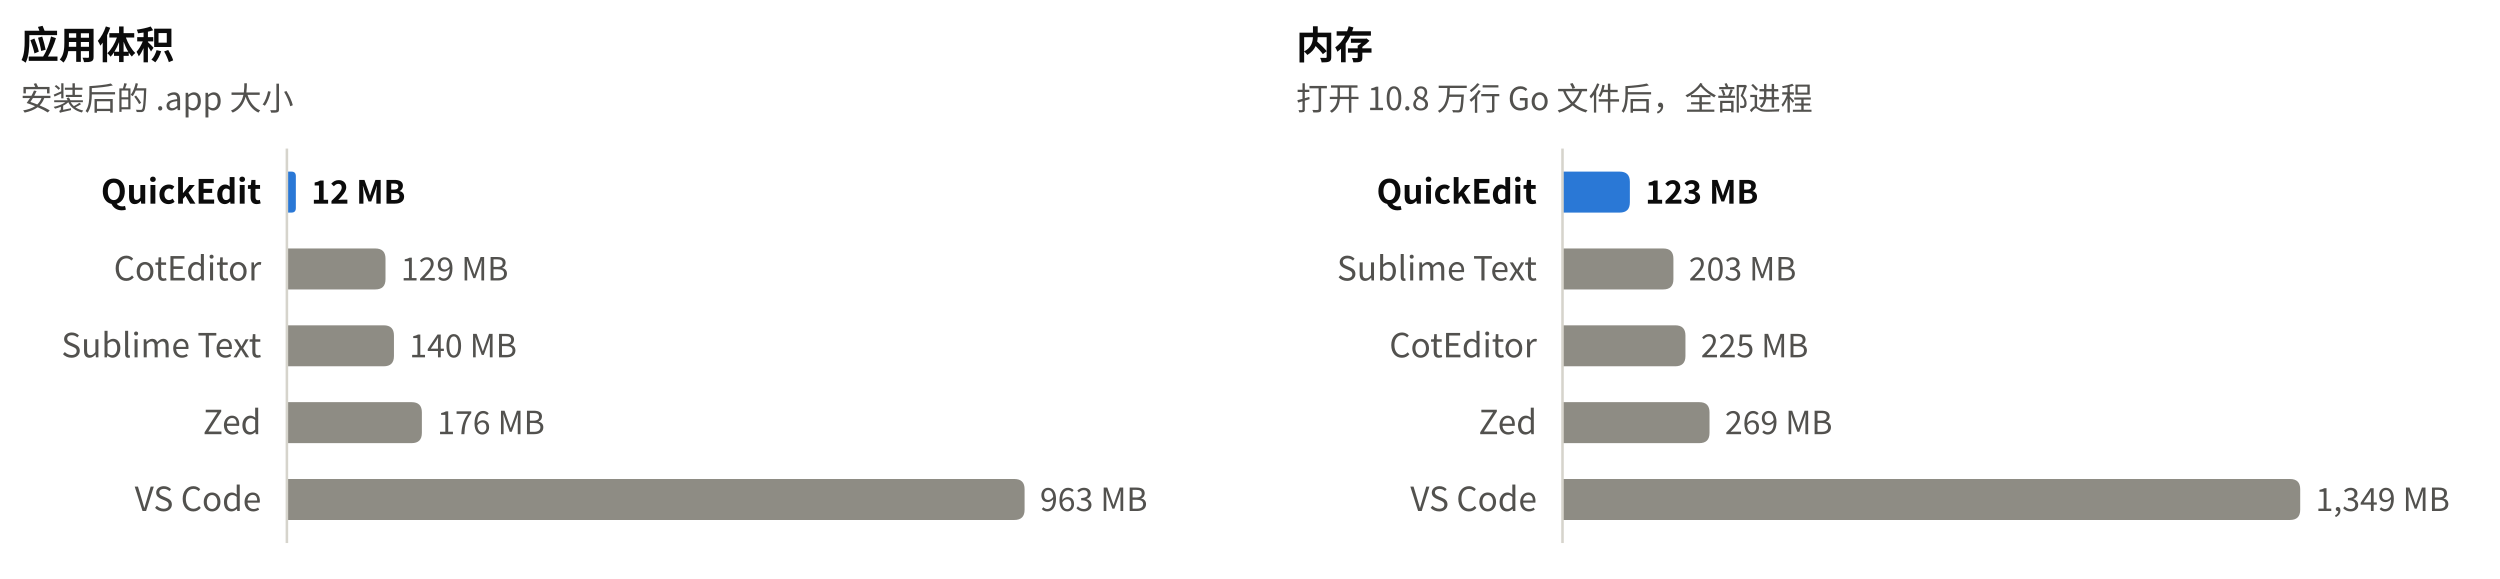
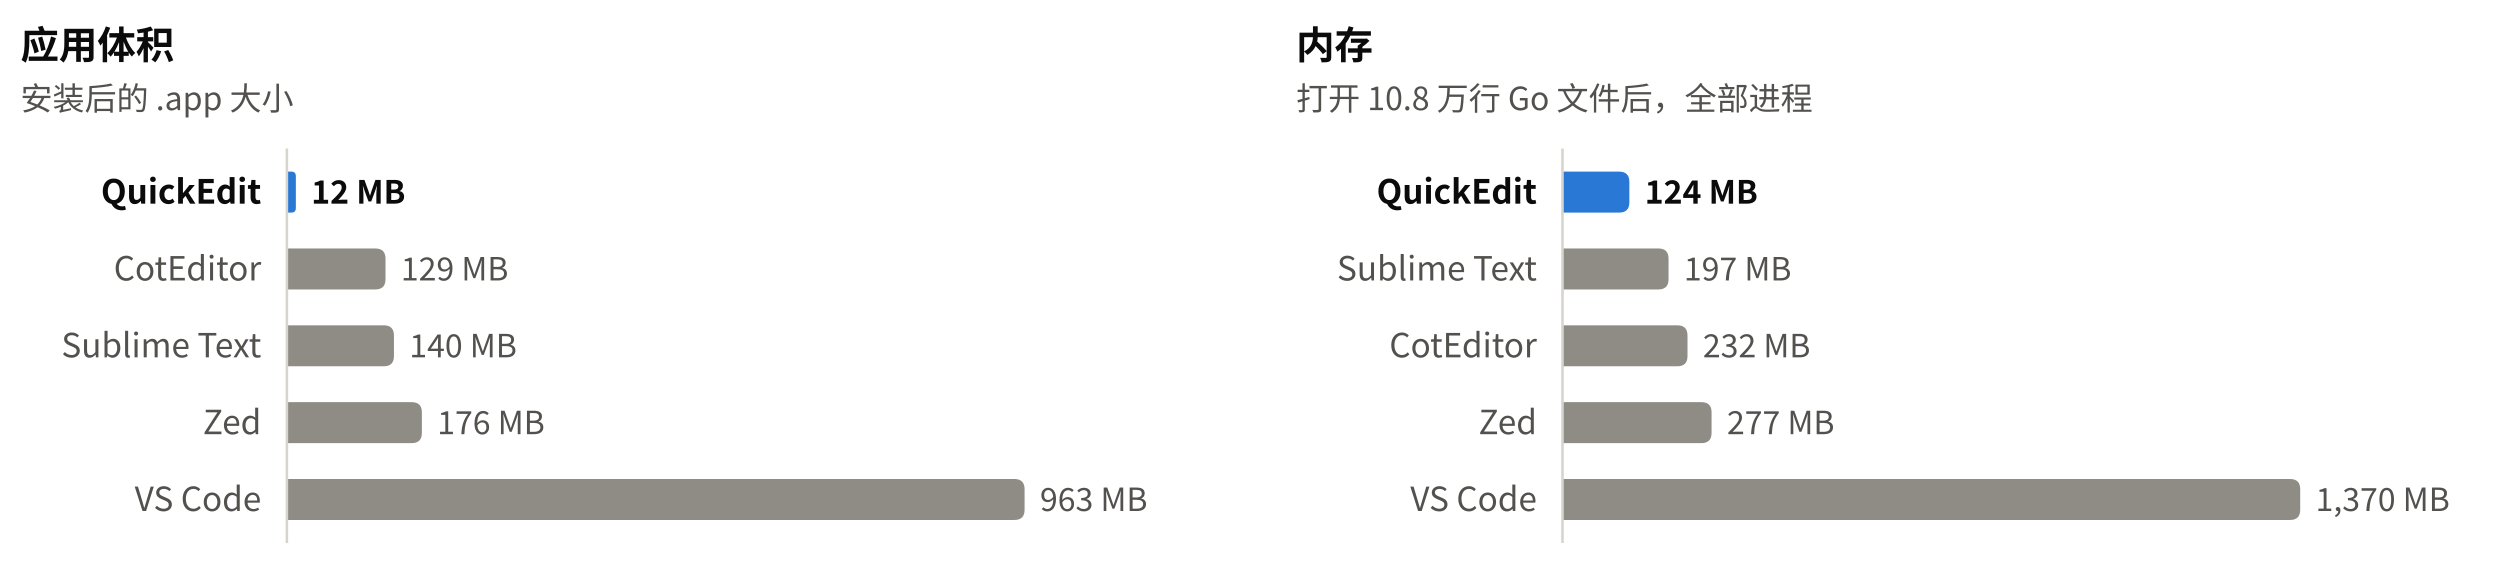
<svg xmlns="http://www.w3.org/2000/svg" width="976" height="226" viewBox="-8 -8 976 226" role="img" aria-label="各编辑器的应用体积和内存" font-family="-apple-system, BlinkMacSystemFont, &quot;Segoe UI&quot;, &quot;PingFang SC&quot;, &quot;Hiragino Sans GB&quot;, &quot;Noto Sans CJK SC&quot;, &quot;Microsoft YaHei&quot;, sans-serif">
  <text x="0.0" y="15.0" font-size="15" font-weight="600" fill="#0b0b0b" text-anchor="start" style="">应用体积</text>
  <text x="0.0" y="35.0" font-size="12.5" font-weight="400" fill="#52514e" text-anchor="start" style="">安装后的 .app 大小</text>
  <text x="94.0" y="71.5" font-size="13" font-weight="600" fill="#0b0b0b" text-anchor="end" style="">QuickEdit</text>
  <path d="M104.0,59.0 H105.8 Q107.5,59.0 107.5,60.8 V73.2 Q107.5,75.0 105.8,75.0 H104.0 Z" fill="#2a78d6" />
  <text x="113.5" y="71.5" font-size="12.5" font-weight="600" fill="#0b0b0b" text-anchor="start" style="font-variant-numeric: tabular-nums;">12 MB</text>
  <text x="94.0" y="101.5" font-size="13" font-weight="400" fill="#52514e" text-anchor="end" style="">CotEditor</text>
  <path d="M104.0,89.0 H138.5 Q142.5,89.0 142.5,93.0 V101.0 Q142.5,105.0 138.5,105.0 H104.0 Z" fill="#8e8c84" />
  <text x="148.5" y="101.5" font-size="12.5" font-weight="400" fill="#52514e" text-anchor="start" style="font-variant-numeric: tabular-nums;">129 MB</text>
  <text x="94.0" y="131.5" font-size="13" font-weight="400" fill="#52514e" text-anchor="end" style="">Sublime Text</text>
  <path d="M104.0,119.0 H141.8 Q145.8,119.0 145.8,123.0 V131.0 Q145.8,135.0 141.8,135.0 H104.0 Z" fill="#8e8c84" />
  <text x="151.8" y="131.5" font-size="12.5" font-weight="400" fill="#52514e" text-anchor="start" style="font-variant-numeric: tabular-nums;">140 MB</text>
  <text x="94.0" y="161.5" font-size="13" font-weight="400" fill="#52514e" text-anchor="end" style="">Zed</text>
  <path d="M104.0,149.0 H152.7 Q156.7,149.0 156.7,153.0 V161.0 Q156.7,165.0 152.7,165.0 H104.0 Z" fill="#8e8c84" />
  <text x="162.7" y="161.5" font-size="12.5" font-weight="400" fill="#52514e" text-anchor="start" style="font-variant-numeric: tabular-nums;">176 MB</text>
  <text x="94.0" y="191.5" font-size="13" font-weight="400" fill="#52514e" text-anchor="end" style="">VS Code</text>
  <path d="M104.0,179.0 H388.0 Q392.0,179.0 392.0,183.0 V191.0 Q392.0,195.0 388.0,195.0 H104.0 Z" fill="#8e8c84" />
  <text x="398.0" y="191.5" font-size="12.5" font-weight="400" fill="#52514e" text-anchor="start" style="font-variant-numeric: tabular-nums;">963 MB</text>
  <line x1="104" y1="50" x2="104" y2="204" stroke="#d6d4cc" stroke-width="1" />
  <text x="498.0" y="15.0" font-size="15" font-weight="600" fill="#0b0b0b" text-anchor="start" style="">内存</text>
  <text x="498.0" y="35.0" font-size="12.5" font-weight="400" fill="#52514e" text-anchor="start" style="">打开 10.8 万行 Go 文件后，全部进程</text>
  <text x="592.0" y="71.5" font-size="13" font-weight="600" fill="#0b0b0b" text-anchor="end" style="">QuickEdit</text>
-   <path d="M602.0,59.0 H624.3 Q628.3,59.0 628.3,63.0 V71.0 Q628.3,75.0 624.3,75.0 H602.0 Z" fill="#2a78d6" />
-   <text x="634.3" y="71.5" font-size="12.5" font-weight="600" fill="#0b0b0b" text-anchor="start" style="font-variant-numeric: tabular-nums;">123 MB</text>
+   <path d="M602.0,59.0 H624.1 Q628.1,59.0 628.1,63.0 V71.0 Q628.1,75.0 624.1,75.0 H602.0 Z" fill="#2a78d6" />
+   <text x="634.1" y="71.5" font-size="12.5" font-weight="600" fill="#0b0b0b" text-anchor="start" style="font-variant-numeric: tabular-nums;">124 MB</text>
  <text x="592.0" y="101.5" font-size="13" font-weight="400" fill="#52514e" text-anchor="end" style="">Sublime Text</text>
-   <path d="M602.0,89.0 H641.3 Q645.3,89.0 645.3,93.0 V101.0 Q645.3,105.0 641.3,105.0 H602.0 Z" fill="#8e8c84" />
-   <text x="651.3" y="101.5" font-size="12.5" font-weight="400" fill="#52514e" text-anchor="start" style="font-variant-numeric: tabular-nums;">203 MB</text>
+   <path d="M602.0,89.0 H639.4 Q643.4,89.0 643.4,93.0 V101.0 Q643.4,105.0 639.4,105.0 H602.0 Z" fill="#8e8c84" />
+   <text x="649.4" y="101.5" font-size="12.5" font-weight="400" fill="#52514e" text-anchor="start" style="font-variant-numeric: tabular-nums;">197 MB</text>
  <text x="592.0" y="131.5" font-size="13" font-weight="400" fill="#52514e" text-anchor="end" style="">CotEditor</text>
-   <path d="M602.0,119.0 H646.0 Q650.0,119.0 650.0,123.0 V131.0 Q650.0,135.0 646.0,135.0 H602.0 Z" fill="#8e8c84" />
-   <text x="656.0" y="131.5" font-size="12.5" font-weight="400" fill="#52514e" text-anchor="start" style="font-variant-numeric: tabular-nums;">225 MB</text>
+   <path d="M602.0,119.0 H646.8 Q650.8,119.0 650.8,123.0 V131.0 Q650.8,135.0 646.8,135.0 H602.0 Z" fill="#8e8c84" />
+   <text x="656.8" y="131.5" font-size="12.5" font-weight="400" fill="#52514e" text-anchor="start" style="font-variant-numeric: tabular-nums;">232 MB</text>
  <text x="592.0" y="161.5" font-size="13" font-weight="400" fill="#52514e" text-anchor="end" style="">Zed</text>
-   <path d="M602.0,149.0 H655.4 Q659.4,149.0 659.4,153.0 V161.0 Q659.4,165.0 655.4,165.0 H602.0 Z" fill="#8e8c84" />
-   <text x="665.4" y="161.5" font-size="12.5" font-weight="400" fill="#52514e" text-anchor="start" style="font-variant-numeric: tabular-nums;">269 MB</text>
+   <path d="M602.0,149.0 H656.2 Q660.2,149.0 660.2,153.0 V161.0 Q660.2,165.0 656.2,165.0 H602.0 Z" fill="#8e8c84" />
+   <text x="666.2" y="161.5" font-size="12.5" font-weight="400" fill="#52514e" text-anchor="start" style="font-variant-numeric: tabular-nums;">277 MB</text>
  <text x="592.0" y="191.5" font-size="13" font-weight="400" fill="#52514e" text-anchor="end" style="">VS Code</text>
  <path d="M602.0,179.0 H886.0 Q890.0,179.0 890.0,183.0 V191.0 Q890.0,195.0 886.0,195.0 H602.0 Z" fill="#8e8c84" />
-   <text x="896.0" y="191.5" font-size="12.5" font-weight="400" fill="#52514e" text-anchor="start" style="font-variant-numeric: tabular-nums;">1,349 MB</text>
+   <text x="896.0" y="191.5" font-size="12.5" font-weight="400" fill="#52514e" text-anchor="start" style="font-variant-numeric: tabular-nums;">1,370 MB</text>
  <line x1="602.0" y1="50" x2="602.0" y2="204" stroke="#d6d4cc" stroke-width="1" />
</svg>
